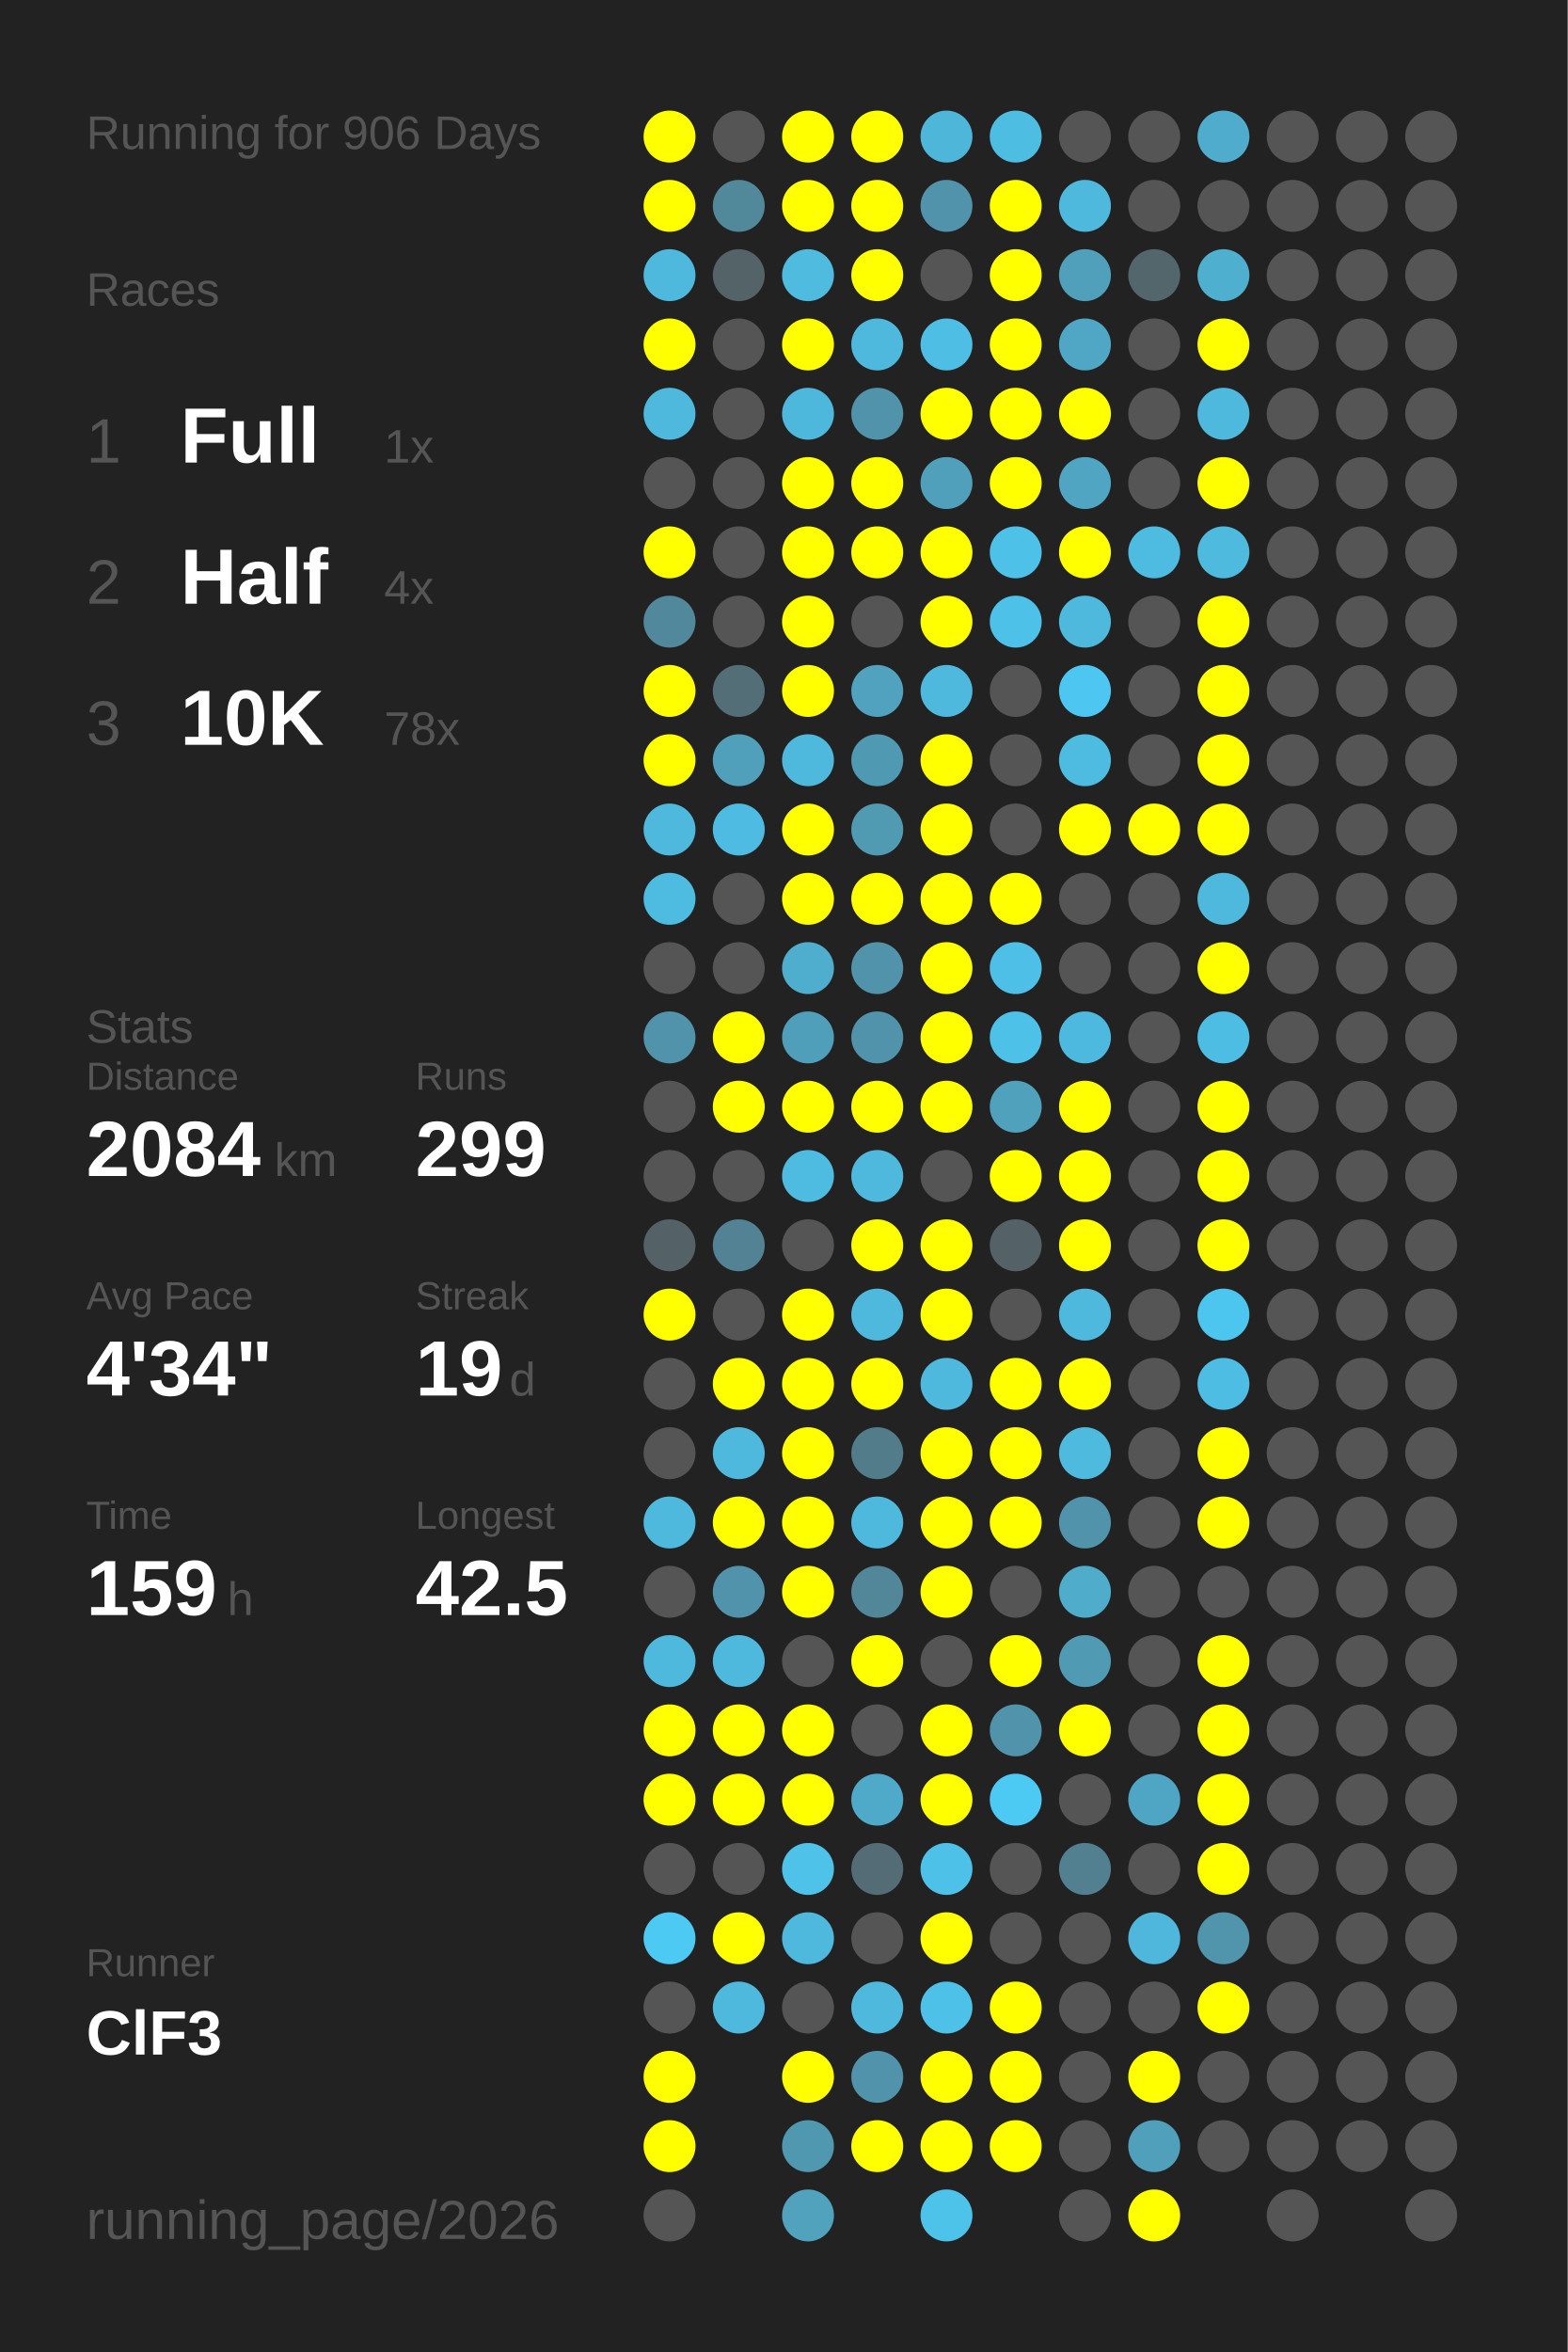
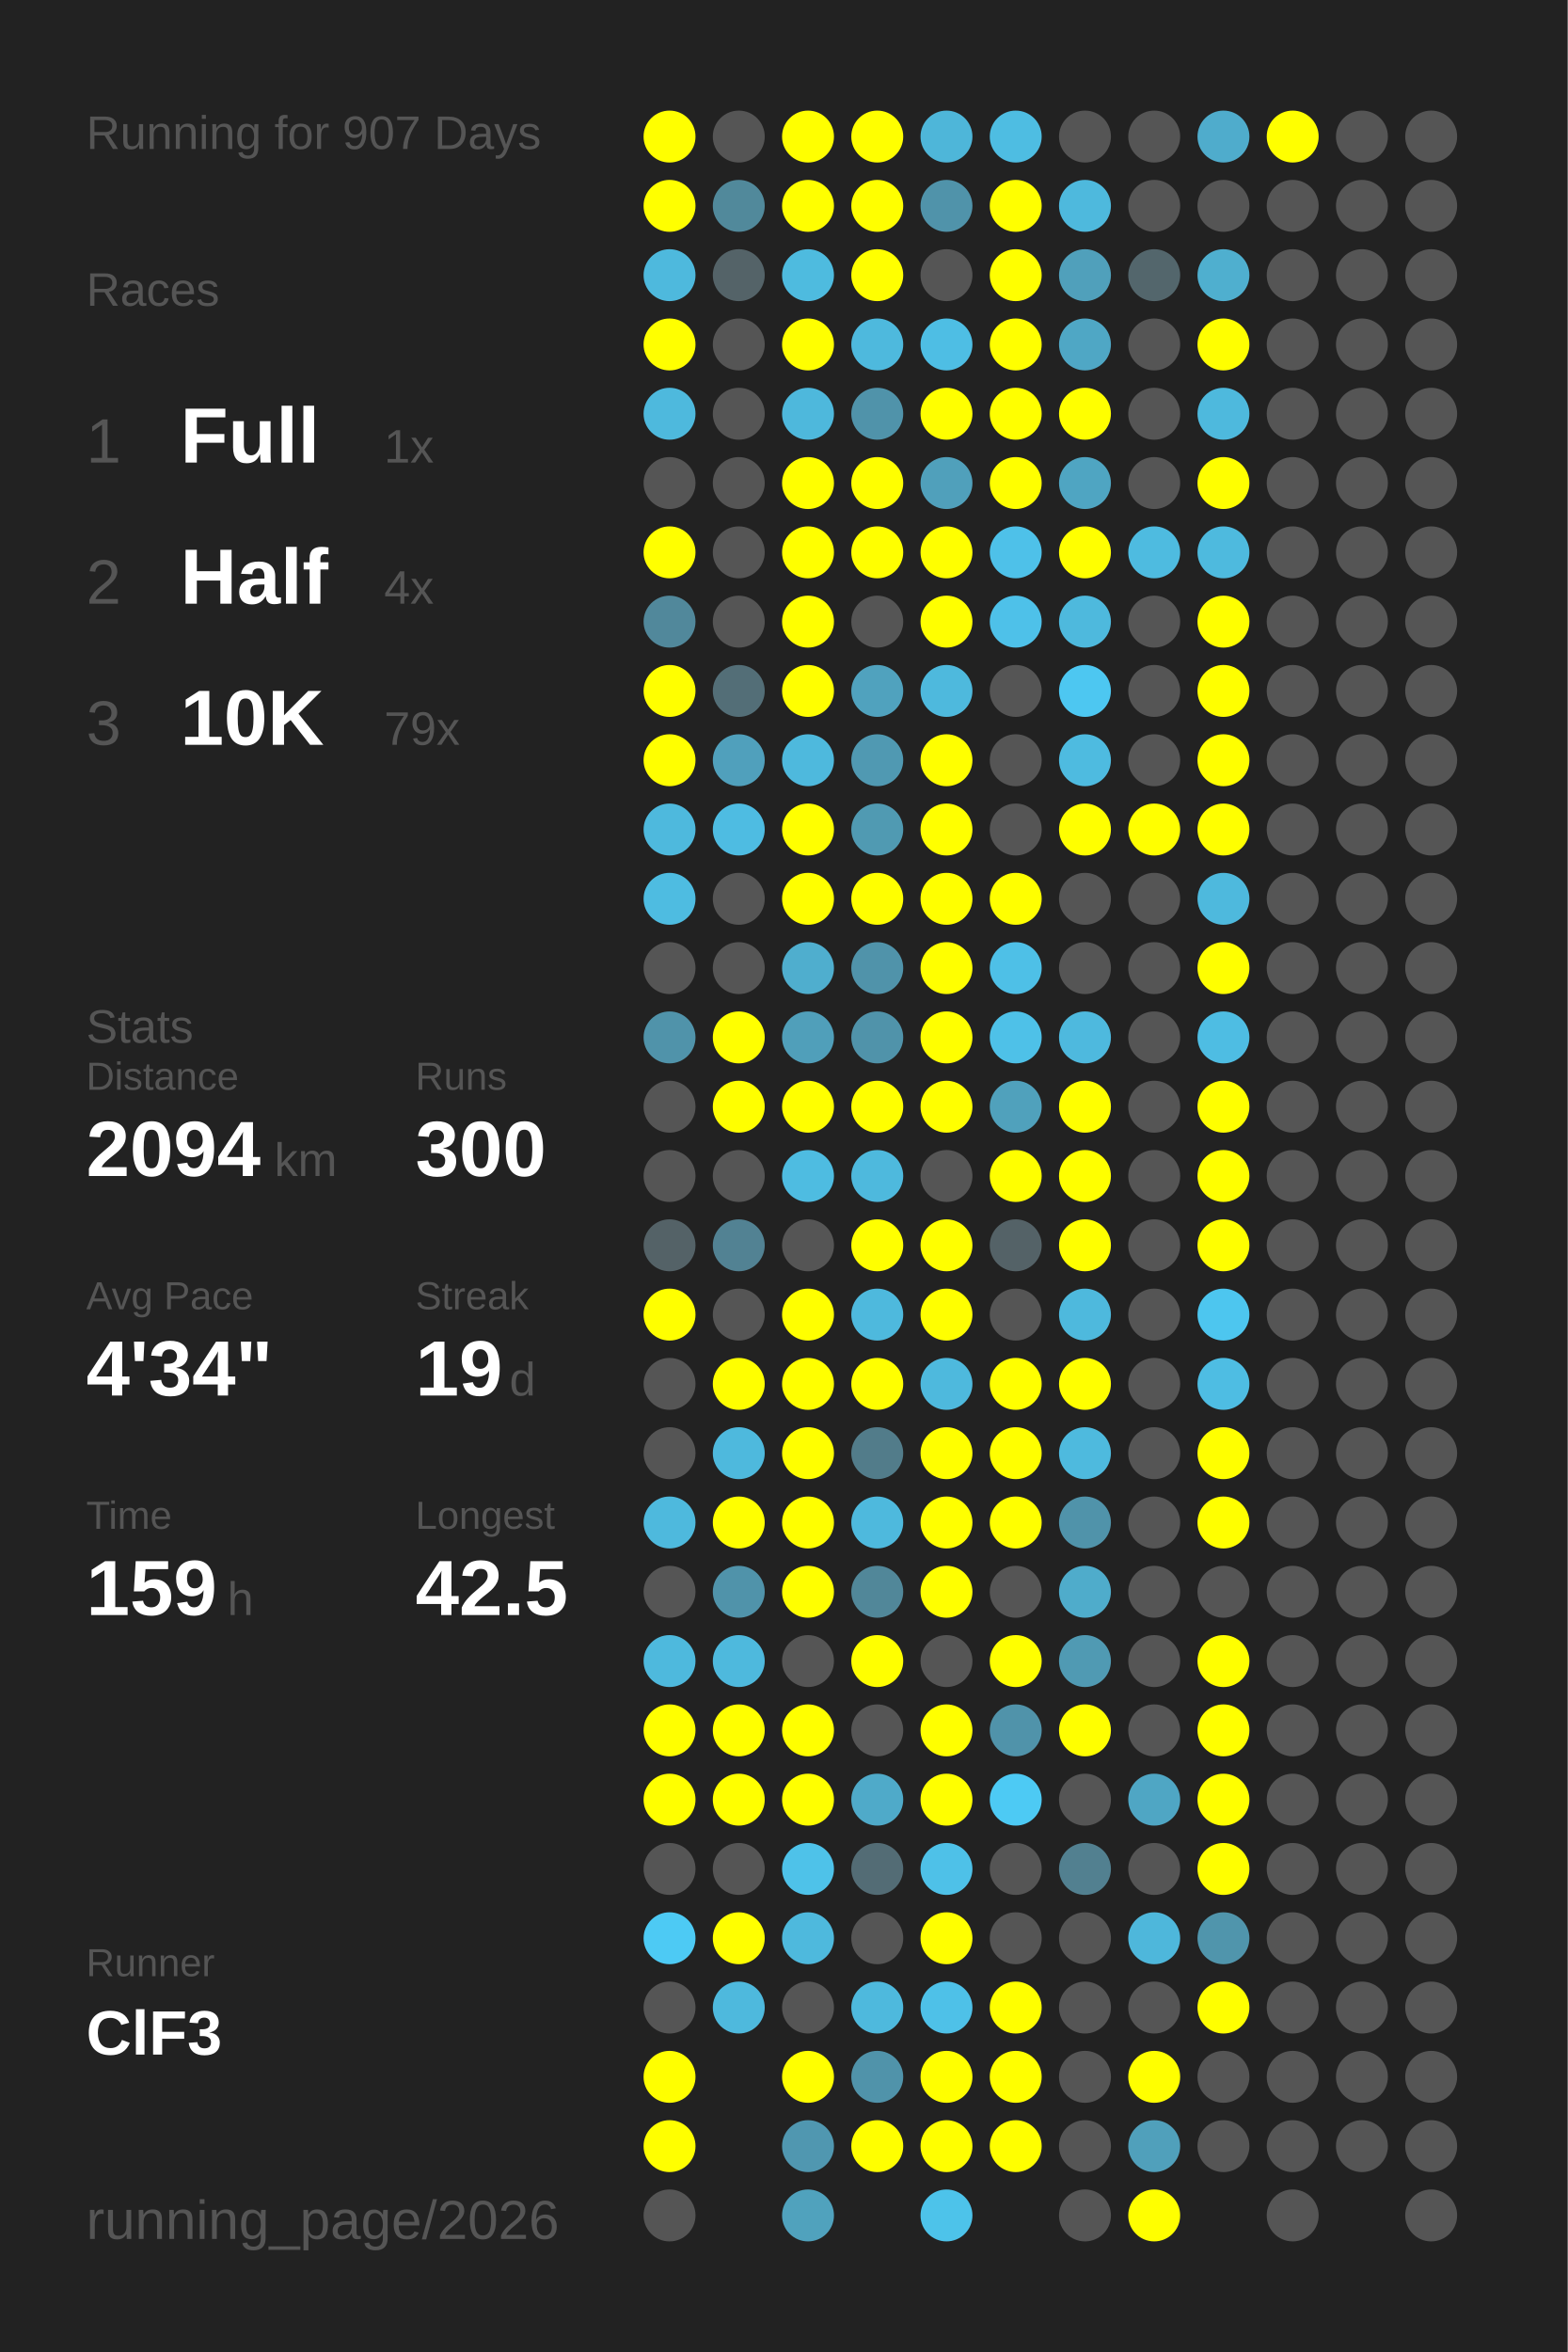
<svg xmlns="http://www.w3.org/2000/svg" baseProfile="full" height="300mm" version="1.1" viewBox="0,0,200,300" width="200mm">
  <defs />
  <rect fill="#222222" height="300" width="200" x="0" y="0" />
-   <text fill="#555555" style="font-size:6px; font-family:Arial;" x="11" y="19">Running for 906 Days</text>
+   <text fill="#555555" style="font-size:6px; font-family:Arial;" x="11" y="19">Running for 907 Days</text>
  <text fill="#555555" style="font-size:6px; font-family:Arial;" x="11" y="39">Races</text>
  <text fill="#555555" style="font-size:8px; font-family:Arial;" x="11" y="59">1</text>
  <text fill="#FFFFFF" style="font-size:10px; font-family:Arial; font-weight:bold;" x="23" y="59">Full</text>
  <text fill="#555555" style="font-size:6px; font-family:Arial;" x="49" y="59">1x</text>
  <text fill="#555555" style="font-size:8px; font-family:Arial;" x="11" y="77">2</text>
  <text fill="#FFFFFF" style="font-size:10px; font-family:Arial; font-weight:bold;" x="23" y="77">Half</text>
  <text fill="#555555" style="font-size:6px; font-family:Arial;" x="49" y="77">4x</text>
  <text fill="#555555" style="font-size:8px; font-family:Arial;" x="11" y="95">3</text>
  <text fill="#FFFFFF" style="font-size:10px; font-family:Arial; font-weight:bold;" x="23" y="95">10K</text>
-   <text fill="#555555" style="font-size:6px; font-family:Arial;" x="49" y="95">78x</text>
+   <text fill="#555555" style="font-size:6px; font-family:Arial;" x="49" y="95">79x</text>
  <text fill="#555555" style="font-size:6px; font-family:Arial;" x="11" y="133">Stats</text>
  <text fill="#555555" style="font-size:5px; font-family:Arial;" x="11" y="139">Distance</text>
-   <text fill="#FFFFFF" style="font-size:10px; font-family:Arial; font-weight:bold;" x="11" y="150">2084</text>
+   <text fill="#FFFFFF" style="font-size:10px; font-family:Arial; font-weight:bold;" x="11" y="150">2094</text>
  <text fill="#555555" style="font-size:6px; font-family:Arial;" x="35" y="150">km</text>
  <text fill="#555555" style="font-size:5px; font-family:Arial;" x="53" y="139">Runs</text>
-   <text fill="#FFFFFF" style="font-size:10px; font-family:Arial; font-weight:bold;" x="53" y="150">299</text>
+   <text fill="#FFFFFF" style="font-size:10px; font-family:Arial; font-weight:bold;" x="53" y="150">300</text>
  <text fill="#555555" style="font-size:5px; font-family:Arial;" x="11" y="167">Avg Pace</text>
  <text fill="#FFFFFF" style="font-size:10px; font-family:Arial; font-weight:bold;" x="11" y="178">4'34"</text>
  <text fill="#555555" style="font-size:5px; font-family:Arial;" x="53" y="167">Streak</text>
  <text fill="#FFFFFF" style="font-size:10px; font-family:Arial; font-weight:bold;" x="53" y="178">19</text>
  <text fill="#555555" style="font-size:6px; font-family:Arial;" x="65" y="178">d</text>
  <text fill="#555555" style="font-size:5px; font-family:Arial;" x="11" y="195">Time</text>
  <text fill="#FFFFFF" style="font-size:10px; font-family:Arial; font-weight:bold;" x="11" y="206">159</text>
  <text fill="#555555" style="font-size:6px; font-family:Arial;" x="29" y="206">h</text>
  <text fill="#555555" style="font-size:5px; font-family:Arial;" x="53" y="195">Longest</text>
  <text fill="#FFFFFF" style="font-size:10px; font-family:Arial; font-weight:bold;" x="53" y="206">42.5</text>
  <text fill="#555555" style="font-size:5px; font-family:Arial;" x="11" y="252.065">Runner</text>
  <text fill="#FFFFFF" style="font-size:8px; font-family:Arial; font-weight:bold;" x="11" y="262.065">ClF3</text>
  <text fill="#555555" style="font-size:7px; font-family:Arial;" x="11" y="285.581">running_page/2026</text>
  <circle cx="85.417" cy="17.419" fill="#FFFF00" r="3.312" />
  <circle cx="85.417" cy="26.258" fill="#FFFF00" r="3.312" />
  <circle cx="85.417" cy="35.097" fill="#4eb9dd" r="3.312" />
  <circle cx="85.417" cy="43.935" fill="#FFFF00" r="3.312" />
  <circle cx="85.417" cy="52.774" fill="#4eb9dd" r="3.312" />
  <circle cx="85.417" cy="61.613" fill="#555555" r="3.312" />
  <circle cx="85.417" cy="70.452" fill="#FFFF00" r="3.312" />
  <circle cx="85.417" cy="79.29" fill="#51889b" r="3.312" />
  <circle cx="85.417" cy="88.129" fill="#FFFF00" r="3.312" />
  <circle cx="85.417" cy="96.968" fill="#FFFF00" r="3.312" />
  <circle cx="85.417" cy="105.806" fill="#4eb9dd" r="3.312" />
  <circle cx="85.417" cy="114.645" fill="#4ebce1" r="3.312" />
  <circle cx="85.417" cy="123.484" fill="#555555" r="3.312" />
  <circle cx="85.417" cy="132.323" fill="#5093aa" r="3.312" />
  <circle cx="85.417" cy="141.161" fill="#555555" r="3.312" />
  <circle cx="85.417" cy="150" fill="#555555" r="3.312" />
  <circle cx="85.417" cy="158.839" fill="#546267" r="3.312" />
  <circle cx="85.417" cy="167.677" fill="#FFFF00" r="3.312" />
  <circle cx="85.417" cy="176.516" fill="#555555" r="3.312" />
  <circle cx="85.417" cy="185.355" fill="#555555" r="3.312" />
  <circle cx="85.417" cy="194.194" fill="#4eb9dd" r="3.312" />
  <circle cx="85.417" cy="203.032" fill="#555555" r="3.312" />
  <circle cx="85.417" cy="211.871" fill="#4eb9dd" r="3.312" />
  <circle cx="85.417" cy="220.71" fill="#FFFF00" r="3.312" />
  <circle cx="85.417" cy="229.548" fill="#FFFF00" r="3.312" />
  <circle cx="85.417" cy="238.387" fill="#555555" r="3.312" />
  <circle cx="85.417" cy="247.226" fill="#4dcaf4" r="3.312" />
  <circle cx="85.417" cy="256.065" fill="#555555" r="3.312" />
  <circle cx="85.417" cy="264.903" fill="#FFFF00" r="3.312" />
  <circle cx="85.417" cy="273.742" fill="#FFFF00" r="3.312" />
  <circle cx="85.417" cy="282.581" fill="#555555" r="3.312" />
  <circle cx="94.25" cy="17.419" fill="#555555" r="3.312" />
  <circle cx="94.25" cy="26.258" fill="#51899b" r="3.312" />
  <circle cx="94.25" cy="35.097" fill="#546368" r="3.312" />
  <circle cx="94.25" cy="43.935" fill="#555555" r="3.312" />
  <circle cx="94.25" cy="52.774" fill="#555555" r="3.312" />
  <circle cx="94.25" cy="61.613" fill="#555555" r="3.312" />
  <circle cx="94.25" cy="70.452" fill="#555555" r="3.312" />
  <circle cx="94.25" cy="79.29" fill="#555555" r="3.312" />
  <circle cx="94.25" cy="88.129" fill="#536e77" r="3.312" />
  <circle cx="94.25" cy="96.968" fill="#50a0bc" r="3.312" />
  <circle cx="94.25" cy="105.806" fill="#4ebce2" r="3.312" />
  <circle cx="94.25" cy="114.645" fill="#555555" r="3.312" />
  <circle cx="94.25" cy="123.484" fill="#555555" r="3.312" />
  <circle cx="94.25" cy="132.323" fill="#FFFF00" r="3.312" />
  <circle cx="94.25" cy="141.161" fill="#FFFF00" r="3.312" />
  <circle cx="94.25" cy="150" fill="#555555" r="3.312" />
  <circle cx="94.25" cy="158.839" fill="#528293" r="3.312" />
  <circle cx="94.25" cy="167.677" fill="#555555" r="3.312" />
  <circle cx="94.25" cy="176.516" fill="#FFFF00" r="3.312" />
  <circle cx="94.25" cy="185.355" fill="#4eb9dd" r="3.312" />
  <circle cx="94.25" cy="194.194" fill="#FFFF00" r="3.312" />
  <circle cx="94.25" cy="203.032" fill="#5093aa" r="3.312" />
  <circle cx="94.25" cy="211.871" fill="#4eb9dd" r="3.312" />
  <circle cx="94.25" cy="220.71" fill="#FFFF00" r="3.312" />
  <circle cx="94.25" cy="229.548" fill="#FFFF00" r="3.312" />
  <circle cx="94.25" cy="238.387" fill="#555555" r="3.312" />
  <circle cx="94.25" cy="247.226" fill="#FFFF00" r="3.312" />
  <circle cx="94.25" cy="256.065" fill="#4eb9dd" r="3.312" />
  <circle cx="103.083" cy="17.419" fill="#FFFF00" r="3.312" />
  <circle cx="103.083" cy="26.258" fill="#FFFF00" r="3.312" />
  <circle cx="103.083" cy="35.097" fill="#4ebbdf" r="3.312" />
  <circle cx="103.083" cy="43.935" fill="#FFFF00" r="3.312" />
  <circle cx="103.083" cy="52.774" fill="#4eb8dc" r="3.312" />
  <circle cx="103.083" cy="61.613" fill="#FFFF00" r="3.312" />
  <circle cx="103.083" cy="70.452" fill="#FFFF00" r="3.312" />
  <circle cx="103.083" cy="79.29" fill="#FFFF00" r="3.312" />
  <circle cx="103.083" cy="88.129" fill="#FFFF00" r="3.312" />
  <circle cx="103.083" cy="96.968" fill="#4eb9dd" r="3.312" />
  <circle cx="103.083" cy="105.806" fill="#FFFF00" r="3.312" />
  <circle cx="103.083" cy="114.645" fill="#FFFF00" r="3.312" />
  <circle cx="103.083" cy="123.484" fill="#4faece" r="3.312" />
  <circle cx="103.083" cy="132.323" fill="#509fba" r="3.312" />
  <circle cx="103.083" cy="141.161" fill="#FFFF00" r="3.312" />
  <circle cx="103.083" cy="150" fill="#4ebce1" r="3.312" />
  <circle cx="103.083" cy="158.839" fill="#555555" r="3.312" />
  <circle cx="103.083" cy="167.677" fill="#FFFF00" r="3.312" />
  <circle cx="103.083" cy="176.516" fill="#FFFF00" r="3.312" />
  <circle cx="103.083" cy="185.355" fill="#FFFF00" r="3.312" />
  <circle cx="103.083" cy="194.194" fill="#FFFF00" r="3.312" />
  <circle cx="103.083" cy="203.032" fill="#FFFF00" r="3.312" />
  <circle cx="103.083" cy="211.871" fill="#555555" r="3.312" />
  <circle cx="103.083" cy="220.71" fill="#FFFF00" r="3.312" />
  <circle cx="103.083" cy="229.548" fill="#FFFF00" r="3.312" />
  <circle cx="103.083" cy="238.387" fill="#4ec2e9" r="3.312" />
  <circle cx="103.083" cy="247.226" fill="#4eb9dd" r="3.312" />
  <circle cx="103.083" cy="256.065" fill="#555555" r="3.312" />
  <circle cx="103.083" cy="264.903" fill="#FFFF00" r="3.312" />
  <circle cx="103.083" cy="273.742" fill="#5097b0" r="3.312" />
  <circle cx="103.083" cy="282.581" fill="#50a2bd" r="3.312" />
  <circle cx="111.917" cy="17.419" fill="#FFFF00" r="3.312" />
  <circle cx="111.917" cy="26.258" fill="#FFFF00" r="3.312" />
  <circle cx="111.917" cy="35.097" fill="#FFFF00" r="3.312" />
  <circle cx="111.917" cy="43.935" fill="#4eb9dd" r="3.312" />
  <circle cx="111.917" cy="52.774" fill="#5093aa" r="3.312" />
  <circle cx="111.917" cy="61.613" fill="#FFFF00" r="3.312" />
  <circle cx="111.917" cy="70.452" fill="#FFFF00" r="3.312" />
  <circle cx="111.917" cy="79.29" fill="#555555" r="3.312" />
  <circle cx="111.917" cy="88.129" fill="#50a2be" r="3.312" />
  <circle cx="111.917" cy="96.968" fill="#5099b2" r="3.312" />
  <circle cx="111.917" cy="105.806" fill="#509ab2" r="3.312" />
  <circle cx="111.917" cy="114.645" fill="#FFFF00" r="3.312" />
  <circle cx="111.917" cy="123.484" fill="#5093aa" r="3.312" />
  <circle cx="111.917" cy="132.323" fill="#5093aa" r="3.312" />
  <circle cx="111.917" cy="141.161" fill="#FFFF00" r="3.312" />
  <circle cx="111.917" cy="150" fill="#4eb9dd" r="3.312" />
  <circle cx="111.917" cy="158.839" fill="#FFFF00" r="3.312" />
  <circle cx="111.917" cy="167.677" fill="#4eb9dd" r="3.312" />
  <circle cx="111.917" cy="176.516" fill="#FFFF00" r="3.312" />
  <circle cx="111.917" cy="185.355" fill="#527c8a" r="3.312" />
  <circle cx="111.917" cy="194.194" fill="#4eb9dd" r="3.312" />
  <circle cx="111.917" cy="203.032" fill="#518799" r="3.312" />
  <circle cx="111.917" cy="211.871" fill="#FFFF00" r="3.312" />
  <circle cx="111.917" cy="220.71" fill="#555555" r="3.312" />
  <circle cx="111.917" cy="229.548" fill="#4faac9" r="3.312" />
  <circle cx="111.917" cy="238.387" fill="#536c75" r="3.312" />
  <circle cx="111.917" cy="247.226" fill="#555555" r="3.312" />
  <circle cx="111.917" cy="256.065" fill="#4eb9dd" r="3.312" />
  <circle cx="111.917" cy="264.903" fill="#5093aa" r="3.312" />
  <circle cx="111.917" cy="273.742" fill="#FFFF00" r="3.312" />
  <circle cx="120.75" cy="17.419" fill="#4eb6d9" r="3.312" />
  <circle cx="120.75" cy="26.258" fill="#5093aa" r="3.312" />
  <circle cx="120.75" cy="35.097" fill="#555555" r="3.312" />
  <circle cx="120.75" cy="43.935" fill="#4ebee4" r="3.312" />
  <circle cx="120.75" cy="52.774" fill="#FFFF00" r="3.312" />
  <circle cx="120.75" cy="61.613" fill="#50a0bb" r="3.312" />
  <circle cx="120.75" cy="70.452" fill="#FFFF00" r="3.312" />
  <circle cx="120.75" cy="79.29" fill="#FFFF00" r="3.312" />
  <circle cx="120.75" cy="88.129" fill="#4eb9dd" r="3.312" />
  <circle cx="120.75" cy="96.968" fill="#FFFF00" r="3.312" />
  <circle cx="120.75" cy="105.806" fill="#FFFF00" r="3.312" />
  <circle cx="120.75" cy="114.645" fill="#FFFF00" r="3.312" />
  <circle cx="120.75" cy="123.484" fill="#FFFF00" r="3.312" />
  <circle cx="120.75" cy="132.323" fill="#FFFF00" r="3.312" />
  <circle cx="120.75" cy="141.161" fill="#FFFF00" r="3.312" />
  <circle cx="120.75" cy="150" fill="#555555" r="3.312" />
  <circle cx="120.75" cy="158.839" fill="#FFFF00" r="3.312" />
  <circle cx="120.75" cy="167.677" fill="#FFFF00" r="3.312" />
  <circle cx="120.75" cy="176.516" fill="#4eb9dd" r="3.312" />
  <circle cx="120.75" cy="185.355" fill="#FFFF00" r="3.312" />
  <circle cx="120.75" cy="194.194" fill="#FFFF00" r="3.312" />
  <circle cx="120.75" cy="203.032" fill="#FFFF00" r="3.312" />
  <circle cx="120.75" cy="211.871" fill="#555555" r="3.312" />
  <circle cx="120.75" cy="220.71" fill="#FFFF00" r="3.312" />
  <circle cx="120.75" cy="229.548" fill="#FFFF00" r="3.312" />
  <circle cx="120.75" cy="238.387" fill="#4ec1e8" r="3.312" />
  <circle cx="120.75" cy="247.226" fill="#FFFF00" r="3.312" />
  <circle cx="120.75" cy="256.065" fill="#4ec1e8" r="3.312" />
  <circle cx="120.75" cy="264.903" fill="#FFFF00" r="3.312" />
  <circle cx="120.75" cy="273.742" fill="#FFFF00" r="3.312" />
  <circle cx="120.75" cy="282.581" fill="#4dc3ea" r="3.312" />
  <circle cx="129.583" cy="17.419" fill="#4ebde2" r="3.312" />
  <circle cx="129.583" cy="26.258" fill="#FFFF00" r="3.312" />
  <circle cx="129.583" cy="35.097" fill="#FFFF00" r="3.312" />
  <circle cx="129.583" cy="43.935" fill="#FFFF00" r="3.312" />
  <circle cx="129.583" cy="52.774" fill="#FFFF00" r="3.312" />
  <circle cx="129.583" cy="61.613" fill="#FFFF00" r="3.312" />
  <circle cx="129.583" cy="70.452" fill="#4ec1e9" r="3.312" />
  <circle cx="129.583" cy="79.29" fill="#4ec1e9" r="3.312" />
  <circle cx="129.583" cy="88.129" fill="#555555" r="3.312" />
  <circle cx="129.583" cy="96.968" fill="#555555" r="3.312" />
  <circle cx="129.583" cy="105.806" fill="#555555" r="3.312" />
  <circle cx="129.583" cy="114.645" fill="#FFFF00" r="3.312" />
  <circle cx="129.583" cy="123.484" fill="#4ec0e7" r="3.312" />
  <circle cx="129.583" cy="132.323" fill="#4ec1e8" r="3.312" />
  <circle cx="129.583" cy="141.161" fill="#50a1bc" r="3.312" />
  <circle cx="129.583" cy="150" fill="#FFFF00" r="3.312" />
  <circle cx="129.583" cy="158.839" fill="#546267" r="3.312" />
  <circle cx="129.583" cy="167.677" fill="#555555" r="3.312" />
  <circle cx="129.583" cy="176.516" fill="#FFFF00" r="3.312" />
  <circle cx="129.583" cy="185.355" fill="#FFFF00" r="3.312" />
  <circle cx="129.583" cy="194.194" fill="#FFFF00" r="3.312" />
  <circle cx="129.583" cy="203.032" fill="#555555" r="3.312" />
  <circle cx="129.583" cy="211.871" fill="#FFFF00" r="3.312" />
  <circle cx="129.583" cy="220.71" fill="#5093aa" r="3.312" />
  <circle cx="129.583" cy="229.548" fill="#4dcaf4" r="3.312" />
  <circle cx="129.583" cy="238.387" fill="#555555" r="3.312" />
  <circle cx="129.583" cy="247.226" fill="#555555" r="3.312" />
  <circle cx="129.583" cy="256.065" fill="#FFFF00" r="3.312" />
  <circle cx="129.583" cy="264.903" fill="#FFFF00" r="3.312" />
  <circle cx="129.583" cy="273.742" fill="#FFFF00" r="3.312" />
  <circle cx="138.417" cy="17.419" fill="#555555" r="3.312" />
  <circle cx="138.417" cy="26.258" fill="#4eb9dd" r="3.312" />
  <circle cx="138.417" cy="35.097" fill="#50a0bb" r="3.312" />
  <circle cx="138.417" cy="43.935" fill="#4fa7c5" r="3.312" />
  <circle cx="138.417" cy="52.774" fill="#FFFF00" r="3.312" />
  <circle cx="138.417" cy="61.613" fill="#4fa5c2" r="3.312" />
  <circle cx="138.417" cy="70.452" fill="#FFFF00" r="3.312" />
  <circle cx="138.417" cy="79.29" fill="#4eb9dd" r="3.312" />
  <circle cx="138.417" cy="88.129" fill="#4dc7f1" r="3.312" />
  <circle cx="138.417" cy="96.968" fill="#4ebbe0" r="3.312" />
  <circle cx="138.417" cy="105.806" fill="#FFFF00" r="3.312" />
  <circle cx="138.417" cy="114.645" fill="#555555" r="3.312" />
  <circle cx="138.417" cy="123.484" fill="#555555" r="3.312" />
  <circle cx="138.417" cy="132.323" fill="#4eb9de" r="3.312" />
  <circle cx="138.417" cy="141.161" fill="#FFFF00" r="3.312" />
  <circle cx="138.417" cy="150" fill="#FFFF00" r="3.312" />
  <circle cx="138.417" cy="158.839" fill="#FFFF00" r="3.312" />
  <circle cx="138.417" cy="167.677" fill="#4eb9dd" r="3.312" />
  <circle cx="138.417" cy="176.516" fill="#FFFF00" r="3.312" />
  <circle cx="138.417" cy="185.355" fill="#4ebade" r="3.312" />
  <circle cx="138.417" cy="194.194" fill="#5093aa" r="3.312" />
  <circle cx="138.417" cy="203.032" fill="#4faccb" r="3.312" />
  <circle cx="138.417" cy="211.871" fill="#509ab3" r="3.312" />
  <circle cx="138.417" cy="220.71" fill="#FFFF00" r="3.312" />
  <circle cx="138.417" cy="229.548" fill="#555555" r="3.312" />
  <circle cx="138.417" cy="238.387" fill="#528090" r="3.312" />
  <circle cx="138.417" cy="247.226" fill="#555555" r="3.312" />
  <circle cx="138.417" cy="256.065" fill="#555555" r="3.312" />
  <circle cx="138.417" cy="264.903" fill="#555555" r="3.312" />
  <circle cx="138.417" cy="273.742" fill="#555555" r="3.312" />
  <circle cx="138.417" cy="282.581" fill="#555555" r="3.312" />
  <circle cx="147.25" cy="17.419" fill="#555555" r="3.312" />
  <circle cx="147.25" cy="26.258" fill="#555555" r="3.312" />
  <circle cx="147.25" cy="35.097" fill="#53666c" r="3.312" />
  <circle cx="147.25" cy="43.935" fill="#555555" r="3.312" />
  <circle cx="147.25" cy="52.774" fill="#555555" r="3.312" />
  <circle cx="147.25" cy="61.613" fill="#555555" r="3.312" />
  <circle cx="147.25" cy="70.452" fill="#4ebbe0" r="3.312" />
  <circle cx="147.25" cy="79.29" fill="#555555" r="3.312" />
  <circle cx="147.25" cy="88.129" fill="#555555" r="3.312" />
  <circle cx="147.25" cy="96.968" fill="#555555" r="3.312" />
  <circle cx="147.25" cy="105.806" fill="#FFFF00" r="3.312" />
  <circle cx="147.25" cy="114.645" fill="#555555" r="3.312" />
  <circle cx="147.25" cy="123.484" fill="#555555" r="3.312" />
  <circle cx="147.25" cy="132.323" fill="#555555" r="3.312" />
  <circle cx="147.25" cy="141.161" fill="#555555" r="3.312" />
  <circle cx="147.25" cy="150" fill="#555555" r="3.312" />
  <circle cx="147.25" cy="158.839" fill="#555555" r="3.312" />
  <circle cx="147.25" cy="167.677" fill="#555555" r="3.312" />
  <circle cx="147.25" cy="176.516" fill="#555555" r="3.312" />
  <circle cx="147.25" cy="185.355" fill="#555555" r="3.312" />
  <circle cx="147.25" cy="194.194" fill="#555555" r="3.312" />
  <circle cx="147.25" cy="203.032" fill="#555555" r="3.312" />
  <circle cx="147.25" cy="211.871" fill="#555555" r="3.312" />
  <circle cx="147.25" cy="220.71" fill="#555555" r="3.312" />
  <circle cx="147.25" cy="229.548" fill="#4fa6c4" r="3.312" />
  <circle cx="147.25" cy="238.387" fill="#555555" r="3.312" />
  <circle cx="147.25" cy="247.226" fill="#4eb7db" r="3.312" />
  <circle cx="147.25" cy="256.065" fill="#555555" r="3.312" />
  <circle cx="147.25" cy="264.903" fill="#FFFF00" r="3.312" />
  <circle cx="147.25" cy="273.742" fill="#50a0bb" r="3.312" />
  <circle cx="147.25" cy="282.581" fill="#FFFF00" r="3.312" />
  <circle cx="156.083" cy="17.419" fill="#4faccc" r="3.312" />
  <circle cx="156.083" cy="26.258" fill="#555555" r="3.312" />
  <circle cx="156.083" cy="35.097" fill="#4fafcf" r="3.312" />
  <circle cx="156.083" cy="43.935" fill="#FFFF00" r="3.312" />
  <circle cx="156.083" cy="52.774" fill="#4eb9dd" r="3.312" />
  <circle cx="156.083" cy="61.613" fill="#FFFF00" r="3.312" />
  <circle cx="156.083" cy="70.452" fill="#4ebade" r="3.312" />
  <circle cx="156.083" cy="79.29" fill="#FFFF00" r="3.312" />
  <circle cx="156.083" cy="88.129" fill="#FFFF00" r="3.312" />
  <circle cx="156.083" cy="96.968" fill="#FFFF00" r="3.312" />
  <circle cx="156.083" cy="105.806" fill="#FFFF00" r="3.312" />
  <circle cx="156.083" cy="114.645" fill="#4eb9dd" r="3.312" />
  <circle cx="156.083" cy="123.484" fill="#FFFF00" r="3.312" />
  <circle cx="156.083" cy="132.323" fill="#4ebde3" r="3.312" />
  <circle cx="156.083" cy="141.161" fill="#FFFF00" r="3.312" />
  <circle cx="156.083" cy="150" fill="#FFFF00" r="3.312" />
  <circle cx="156.083" cy="158.839" fill="#FFFF00" r="3.312" />
  <circle cx="156.083" cy="167.677" fill="#4dc6ef" r="3.312" />
  <circle cx="156.083" cy="176.516" fill="#4ebde3" r="3.312" />
  <circle cx="156.083" cy="185.355" fill="#FFFF00" r="3.312" />
  <circle cx="156.083" cy="194.194" fill="#FFFF00" r="3.312" />
  <circle cx="156.083" cy="203.032" fill="#555555" r="3.312" />
  <circle cx="156.083" cy="211.871" fill="#FFFF00" r="3.312" />
  <circle cx="156.083" cy="220.71" fill="#FFFF00" r="3.312" />
  <circle cx="156.083" cy="229.548" fill="#FFFF00" r="3.312" />
  <circle cx="156.083" cy="238.387" fill="#FFFF00" r="3.312" />
  <circle cx="156.083" cy="247.226" fill="#5095ac" r="3.312" />
  <circle cx="156.083" cy="256.065" fill="#FFFF00" r="3.312" />
  <circle cx="156.083" cy="264.903" fill="#555555" r="3.312" />
  <circle cx="156.083" cy="273.742" fill="#555555" r="3.312" />
-   <circle cx="164.917" cy="17.419" fill="#555555" r="3.312" />
+   <circle cx="164.917" cy="17.419" fill="#FFFF00" r="3.312" />
  <circle cx="164.917" cy="26.258" fill="#555555" r="3.312" />
  <circle cx="164.917" cy="35.097" fill="#555555" r="3.312" />
  <circle cx="164.917" cy="43.935" fill="#555555" r="3.312" />
  <circle cx="164.917" cy="52.774" fill="#555555" r="3.312" />
  <circle cx="164.917" cy="61.613" fill="#555555" r="3.312" />
  <circle cx="164.917" cy="70.452" fill="#555555" r="3.312" />
  <circle cx="164.917" cy="79.29" fill="#555555" r="3.312" />
  <circle cx="164.917" cy="88.129" fill="#555555" r="3.312" />
  <circle cx="164.917" cy="96.968" fill="#555555" r="3.312" />
  <circle cx="164.917" cy="105.806" fill="#555555" r="3.312" />
  <circle cx="164.917" cy="114.645" fill="#555555" r="3.312" />
  <circle cx="164.917" cy="123.484" fill="#555555" r="3.312" />
  <circle cx="164.917" cy="132.323" fill="#555555" r="3.312" />
  <circle cx="164.917" cy="141.161" fill="#555555" r="3.312" />
  <circle cx="164.917" cy="150" fill="#555555" r="3.312" />
  <circle cx="164.917" cy="158.839" fill="#555555" r="3.312" />
  <circle cx="164.917" cy="167.677" fill="#555555" r="3.312" />
  <circle cx="164.917" cy="176.516" fill="#555555" r="3.312" />
  <circle cx="164.917" cy="185.355" fill="#555555" r="3.312" />
  <circle cx="164.917" cy="194.194" fill="#555555" r="3.312" />
  <circle cx="164.917" cy="203.032" fill="#555555" r="3.312" />
  <circle cx="164.917" cy="211.871" fill="#555555" r="3.312" />
  <circle cx="164.917" cy="220.71" fill="#555555" r="3.312" />
  <circle cx="164.917" cy="229.548" fill="#555555" r="3.312" />
  <circle cx="164.917" cy="238.387" fill="#555555" r="3.312" />
  <circle cx="164.917" cy="247.226" fill="#555555" r="3.312" />
  <circle cx="164.917" cy="256.065" fill="#555555" r="3.312" />
  <circle cx="164.917" cy="264.903" fill="#555555" r="3.312" />
  <circle cx="164.917" cy="273.742" fill="#555555" r="3.312" />
  <circle cx="164.917" cy="282.581" fill="#555555" r="3.312" />
  <circle cx="173.75" cy="17.419" fill="#555555" r="3.312" />
  <circle cx="173.75" cy="26.258" fill="#555555" r="3.312" />
  <circle cx="173.75" cy="35.097" fill="#555555" r="3.312" />
  <circle cx="173.75" cy="43.935" fill="#555555" r="3.312" />
  <circle cx="173.75" cy="52.774" fill="#555555" r="3.312" />
  <circle cx="173.75" cy="61.613" fill="#555555" r="3.312" />
  <circle cx="173.75" cy="70.452" fill="#555555" r="3.312" />
  <circle cx="173.75" cy="79.29" fill="#555555" r="3.312" />
  <circle cx="173.75" cy="88.129" fill="#555555" r="3.312" />
  <circle cx="173.75" cy="96.968" fill="#555555" r="3.312" />
  <circle cx="173.75" cy="105.806" fill="#555555" r="3.312" />
  <circle cx="173.75" cy="114.645" fill="#555555" r="3.312" />
  <circle cx="173.75" cy="123.484" fill="#555555" r="3.312" />
  <circle cx="173.75" cy="132.323" fill="#555555" r="3.312" />
  <circle cx="173.75" cy="141.161" fill="#555555" r="3.312" />
  <circle cx="173.75" cy="150" fill="#555555" r="3.312" />
  <circle cx="173.75" cy="158.839" fill="#555555" r="3.312" />
  <circle cx="173.75" cy="167.677" fill="#555555" r="3.312" />
  <circle cx="173.75" cy="176.516" fill="#555555" r="3.312" />
  <circle cx="173.75" cy="185.355" fill="#555555" r="3.312" />
  <circle cx="173.75" cy="194.194" fill="#555555" r="3.312" />
  <circle cx="173.75" cy="203.032" fill="#555555" r="3.312" />
  <circle cx="173.75" cy="211.871" fill="#555555" r="3.312" />
  <circle cx="173.75" cy="220.71" fill="#555555" r="3.312" />
  <circle cx="173.75" cy="229.548" fill="#555555" r="3.312" />
  <circle cx="173.75" cy="238.387" fill="#555555" r="3.312" />
  <circle cx="173.75" cy="247.226" fill="#555555" r="3.312" />
  <circle cx="173.75" cy="256.065" fill="#555555" r="3.312" />
  <circle cx="173.75" cy="264.903" fill="#555555" r="3.312" />
  <circle cx="173.75" cy="273.742" fill="#555555" r="3.312" />
  <circle cx="182.583" cy="17.419" fill="#555555" r="3.312" />
  <circle cx="182.583" cy="26.258" fill="#555555" r="3.312" />
  <circle cx="182.583" cy="35.097" fill="#555555" r="3.312" />
  <circle cx="182.583" cy="43.935" fill="#555555" r="3.312" />
  <circle cx="182.583" cy="52.774" fill="#555555" r="3.312" />
  <circle cx="182.583" cy="61.613" fill="#555555" r="3.312" />
  <circle cx="182.583" cy="70.452" fill="#555555" r="3.312" />
  <circle cx="182.583" cy="79.29" fill="#555555" r="3.312" />
  <circle cx="182.583" cy="88.129" fill="#555555" r="3.312" />
  <circle cx="182.583" cy="96.968" fill="#555555" r="3.312" />
  <circle cx="182.583" cy="105.806" fill="#555555" r="3.312" />
  <circle cx="182.583" cy="114.645" fill="#555555" r="3.312" />
  <circle cx="182.583" cy="123.484" fill="#555555" r="3.312" />
  <circle cx="182.583" cy="132.323" fill="#555555" r="3.312" />
  <circle cx="182.583" cy="141.161" fill="#555555" r="3.312" />
  <circle cx="182.583" cy="150" fill="#555555" r="3.312" />
  <circle cx="182.583" cy="158.839" fill="#555555" r="3.312" />
  <circle cx="182.583" cy="167.677" fill="#555555" r="3.312" />
  <circle cx="182.583" cy="176.516" fill="#555555" r="3.312" />
  <circle cx="182.583" cy="185.355" fill="#555555" r="3.312" />
  <circle cx="182.583" cy="194.194" fill="#555555" r="3.312" />
  <circle cx="182.583" cy="203.032" fill="#555555" r="3.312" />
  <circle cx="182.583" cy="211.871" fill="#555555" r="3.312" />
  <circle cx="182.583" cy="220.71" fill="#555555" r="3.312" />
  <circle cx="182.583" cy="229.548" fill="#555555" r="3.312" />
  <circle cx="182.583" cy="238.387" fill="#555555" r="3.312" />
  <circle cx="182.583" cy="247.226" fill="#555555" r="3.312" />
  <circle cx="182.583" cy="256.065" fill="#555555" r="3.312" />
  <circle cx="182.583" cy="264.903" fill="#555555" r="3.312" />
  <circle cx="182.583" cy="273.742" fill="#555555" r="3.312" />
  <circle cx="182.583" cy="282.581" fill="#555555" r="3.312" />
</svg>
